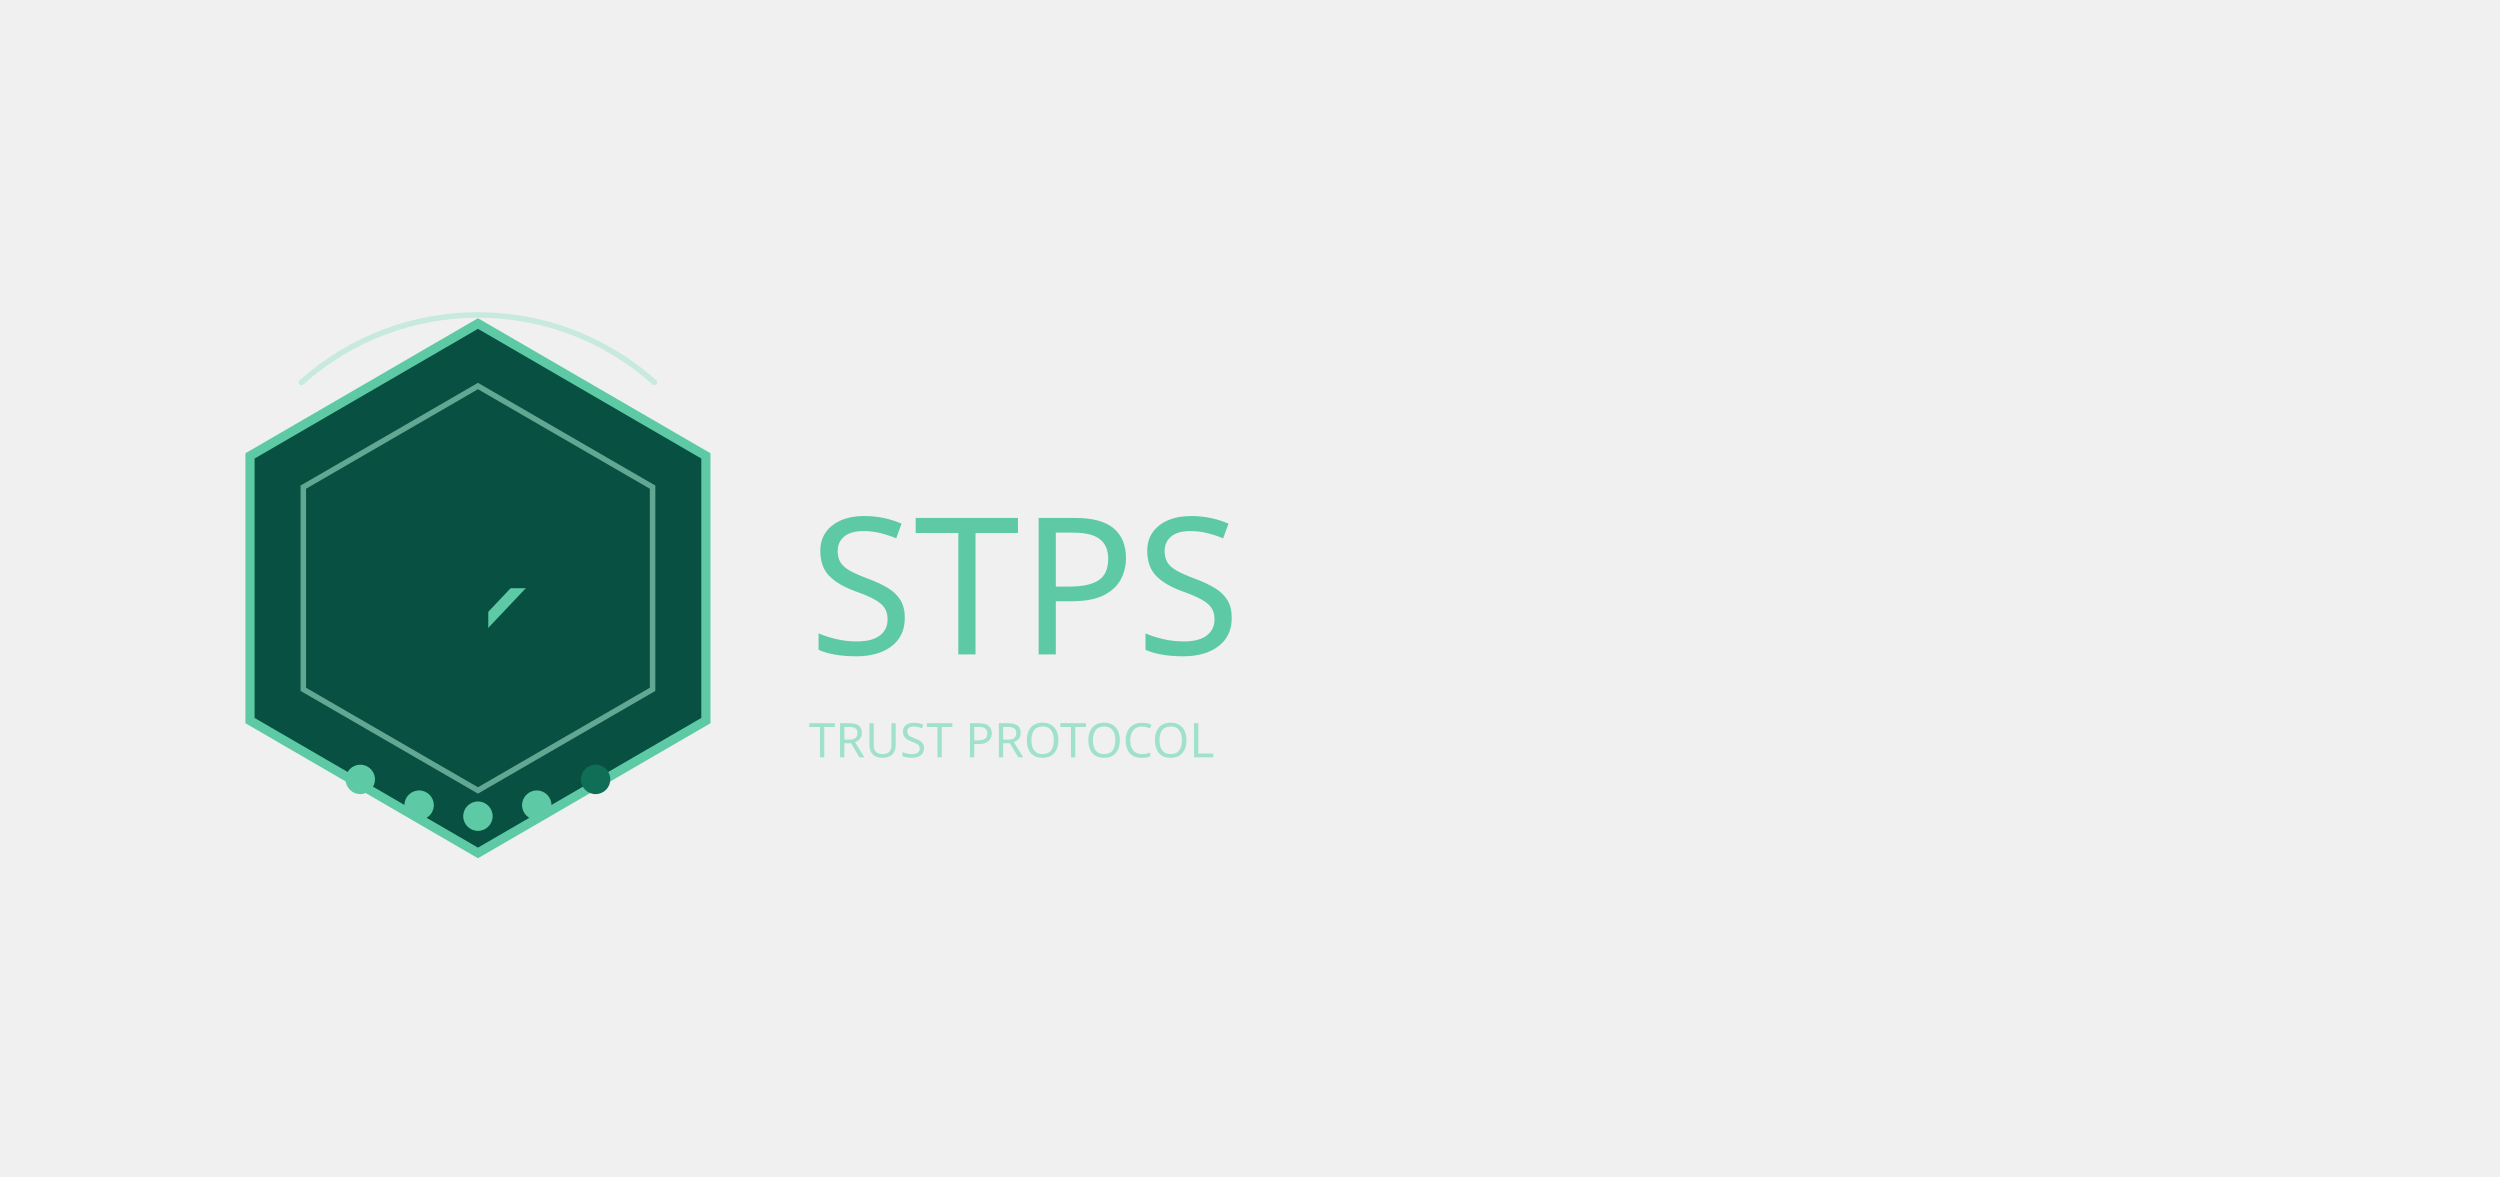
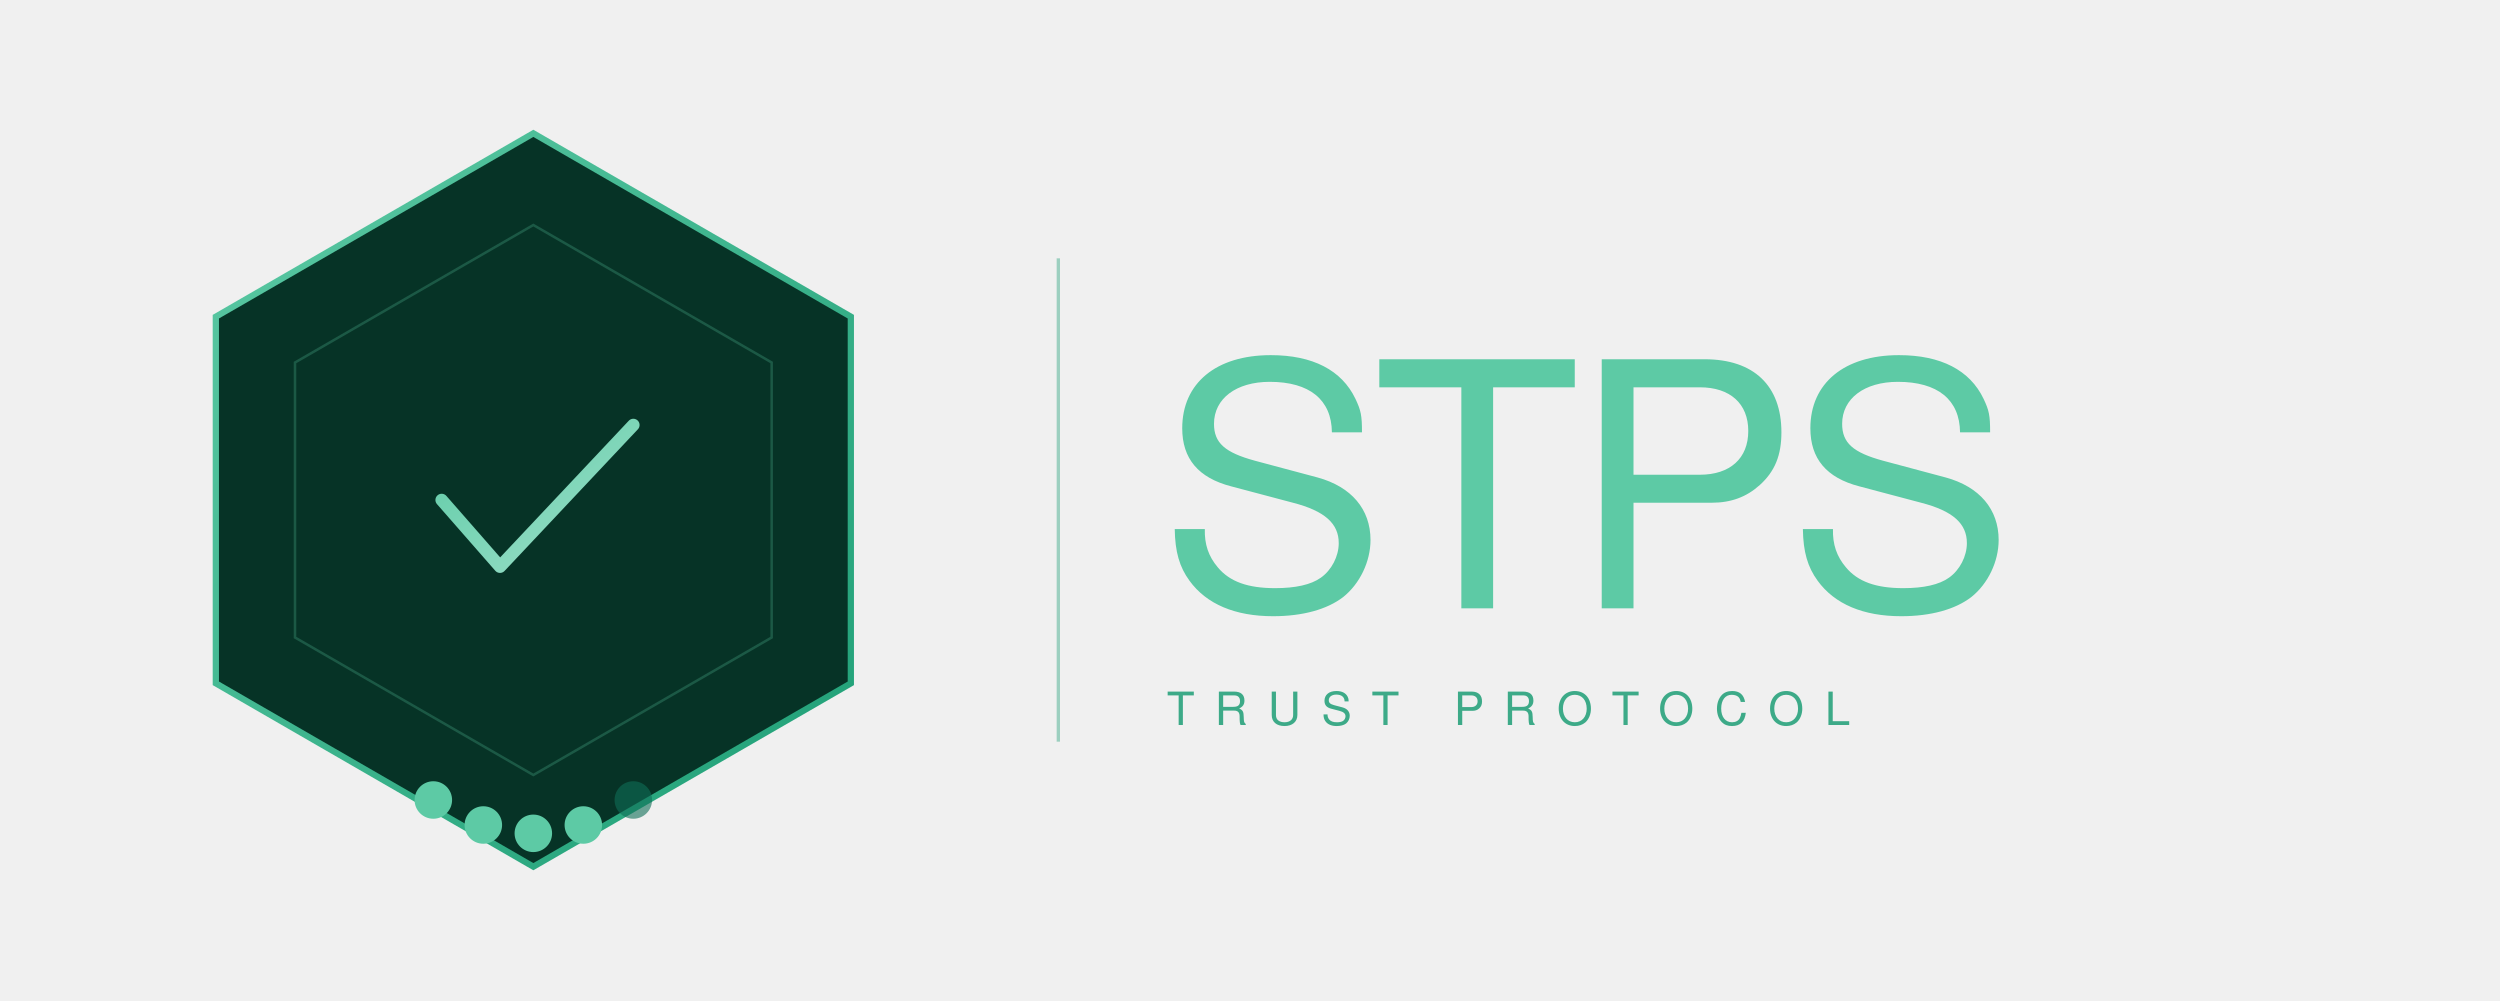
- <svg xmlns="http://www.w3.org/2000/svg" width="100%" viewBox="0 0 680 320" role="img" style="">
+ <svg xmlns="http://www.w3.org/2000/svg" width="600" height="240" viewBox="0 0 600 240" role="img">
  <defs>
-     <marker id="arrow" viewBox="0 0 10 10" refX="8" refY="5" markerWidth="6" markerHeight="6" orient="auto-start-reverse">
-       <path d="M2 1L8 5L2 9" fill="none" stroke="context-stroke" stroke-width="1.5" stroke-linecap="round" stroke-linejoin="round" />
-     </marker>
-     <mask id="imagine-text-gaps-807ek9" maskUnits="userSpaceOnUse">
-       <rect x="0" y="0" width="680" height="320" fill="white" />
-       <rect x="-124" y="-36" width="126.812" height="69" fill="black" rx="2" />
-       <rect x="-124" y="31" width="172.047" height="20" fill="black" rx="2" />
-     </mask>
+     <linearGradient id="hexStroke" x1="0%" y1="0%" x2="100%" y2="100%">
+       <stop offset="0%" stop-color="#5DCAA5" />
+       <stop offset="100%" stop-color="#1D9E75" />
+     </linearGradient>
+     <linearGradient id="checkGrad" x1="0%" y1="0%" x2="100%" y2="100%">
+       <stop offset="0%" stop-color="#5DCAA5" />
+       <stop offset="100%" stop-color="#9FE1CB" />
+     </linearGradient>
  </defs>
-   <g transform="translate(340, 160)" style="fill:rgb(0, 0, 0);stroke:none;color:rgb(255, 255, 255);stroke-width:1px;stroke-linecap:butt;stroke-linejoin:miter;opacity:1;font-family:&quot;Anthropic Sans&quot;, -apple-system, BlinkMacSystemFont, &quot;Segoe UI&quot;, sans-serif;font-size:16px;font-weight:400;text-anchor:start;dominant-baseline:auto">
-     <g transform="translate(-210, 0)" style="fill:rgb(0, 0, 0);stroke:none;color:rgb(255, 255, 255);stroke-width:1px;stroke-linecap:butt;stroke-linejoin:miter;opacity:1;font-family:&quot;Anthropic Sans&quot;, -apple-system, BlinkMacSystemFont, &quot;Segoe UI&quot;, sans-serif;font-size:16px;font-weight:400;text-anchor:start;dominant-baseline:auto">
-       <polygon points="0,-72 62,-36 62,36 0,72 -62,36 -62,-36" style="fill:rgb(8, 80, 65);stroke:none;color:rgb(255, 255, 255);stroke-width:1px;stroke-linecap:butt;stroke-linejoin:miter;opacity:1;font-family:&quot;Anthropic Sans&quot;, -apple-system, BlinkMacSystemFont, &quot;Segoe UI&quot;, sans-serif;font-size:16px;font-weight:400;text-anchor:start;dominant-baseline:auto" />
-       <polygon points="0,-72 62,-36 62,36 0,72 -62,36 -62,-36" style="fill:none;stroke:rgb(93, 202, 165);color:rgb(255, 255, 255);stroke-width:2.5px;stroke-linecap:butt;stroke-linejoin:miter;opacity:1;font-family:&quot;Anthropic Sans&quot;, -apple-system, BlinkMacSystemFont, &quot;Segoe UI&quot;, sans-serif;font-size:16px;font-weight:400;text-anchor:start;dominant-baseline:auto" />
-       <polygon points="0,-55 47.5,-27.5 47.5,27.5 0,55 -47.5,27.5 -47.5,-27.5" style="fill:none;stroke:rgb(159, 225, 203);color:rgb(255, 255, 255);stroke-width:1.5px;stroke-linecap:butt;stroke-linejoin:miter;opacity:0.6;font-family:&quot;Anthropic Sans&quot;, -apple-system, BlinkMacSystemFont, &quot;Segoe UI&quot;, sans-serif;font-size:16px;font-weight:400;text-anchor:start;dominant-baseline:auto" />
-       <path d="M -24 2 L -8 20 L 28 -18" mask="url(#imagine-text-gaps-807ek9)" style="fill:none;stroke:rgb(93, 202, 165);color:rgb(255, 255, 255);stroke-width:3px;stroke-linecap:round;stroke-linejoin:round;opacity:1;font-family:&quot;Anthropic Sans&quot;, -apple-system, BlinkMacSystemFont, &quot;Segoe UI&quot;, sans-serif;font-size:16px;font-weight:400;text-anchor:start;dominant-baseline:auto" />
-       <circle cx="-32" cy="52" r="4" style="fill:rgb(93, 202, 165);stroke:none;color:rgb(255, 255, 255);stroke-width:1px;stroke-linecap:butt;stroke-linejoin:miter;opacity:1;font-family:&quot;Anthropic Sans&quot;, -apple-system, BlinkMacSystemFont, &quot;Segoe UI&quot;, sans-serif;font-size:16px;font-weight:400;text-anchor:start;dominant-baseline:auto" />
-       <circle cx="-16" cy="59" r="4" style="fill:rgb(93, 202, 165);stroke:none;color:rgb(255, 255, 255);stroke-width:1px;stroke-linecap:butt;stroke-linejoin:miter;opacity:1;font-family:&quot;Anthropic Sans&quot;, -apple-system, BlinkMacSystemFont, &quot;Segoe UI&quot;, sans-serif;font-size:16px;font-weight:400;text-anchor:start;dominant-baseline:auto" />
-       <circle cx="0" cy="62" r="4" style="fill:rgb(93, 202, 165);stroke:none;color:rgb(255, 255, 255);stroke-width:1px;stroke-linecap:butt;stroke-linejoin:miter;opacity:1;font-family:&quot;Anthropic Sans&quot;, -apple-system, BlinkMacSystemFont, &quot;Segoe UI&quot;, sans-serif;font-size:16px;font-weight:400;text-anchor:start;dominant-baseline:auto" />
-       <circle cx="16" cy="59" r="4" style="fill:rgb(93, 202, 165);stroke:none;color:rgb(255, 255, 255);stroke-width:1px;stroke-linecap:butt;stroke-linejoin:miter;opacity:1;font-family:&quot;Anthropic Sans&quot;, -apple-system, BlinkMacSystemFont, &quot;Segoe UI&quot;, sans-serif;font-size:16px;font-weight:400;text-anchor:start;dominant-baseline:auto" />
-       <circle cx="32" cy="52" r="4" style="fill:rgb(15, 110, 86);stroke:none;color:rgb(255, 255, 255);stroke-width:1px;stroke-linecap:butt;stroke-linejoin:miter;opacity:1;font-family:&quot;Anthropic Sans&quot;, -apple-system, BlinkMacSystemFont, &quot;Segoe UI&quot;, sans-serif;font-size:16px;font-weight:400;text-anchor:start;dominant-baseline:auto" />
-       <path d="M -48 -56 A 72 72 0 0 1 48 -56" style="fill:none;stroke:rgb(159, 225, 203);color:rgb(255, 255, 255);stroke-width:1.5px;stroke-linecap:round;stroke-linejoin:miter;opacity:0.5;font-family:&quot;Anthropic Sans&quot;, -apple-system, BlinkMacSystemFont, &quot;Segoe UI&quot;, sans-serif;font-size:16px;font-weight:400;text-anchor:start;dominant-baseline:auto" />
-     </g>
-     <text x="-120" y="18" text-anchor="start" style="fill:rgb(93, 202, 165);stroke:none;color:rgb(255, 255, 255);stroke-width:1px;stroke-linecap:butt;stroke-linejoin:miter;opacity:1;font-family:&quot;Anthropic Sans&quot;, sans-serif;font-size:52px;font-weight:500;text-anchor:start;dominant-baseline:auto">STPS</text>
-     <text x="-120" y="46" text-anchor="start" style="fill:rgb(159, 225, 203);stroke:none;color:rgb(255, 255, 255);stroke-width:1px;stroke-linecap:butt;stroke-linejoin:miter;opacity:1;font-family:&quot;Anthropic Sans&quot;, sans-serif;font-size:13px;font-weight:400;text-anchor:start;dominant-baseline:auto">TRUST PROTOCOL</text>
+   <g transform="translate(128, 120)">
+     <polygon points="0,-88 76.2,-44 76.2,44 0,88 -76.2,44 -76.2,-44" fill="#063326" />
+     <polygon points="0,-88 76.2,-44 76.2,44 0,88 -76.2,44 -76.2,-44" fill="none" stroke="url(#hexStroke)" stroke-width="1.5" />
+     <polygon points="0,-66 57.2,-33 57.2,33 0,66 -57.2,33 -57.2,-33" fill="none" stroke="#5DCAA5" stroke-width="0.6" opacity="0.25" />
+     <path d="M -22 0 L -8 16 L 24 -18" fill="none" stroke="url(#checkGrad)" stroke-width="3" stroke-linecap="round" stroke-linejoin="round" />
+     <circle cx="-24" cy="72" r="4.5" fill="#5DCAA5" />
+     <circle cx="-12" cy="78" r="4.5" fill="#5DCAA5" />
+     <circle cx="0" cy="80" r="4.5" fill="#5DCAA5" />
+     <circle cx="12" cy="78" r="4.5" fill="#5DCAA5" />
+     <circle cx="24" cy="72" r="4.5" fill="#0F6E56" opacity="0.6" />
  </g>
+   <line x1="254" y1="62" x2="254" y2="178" stroke="#1D9E75" stroke-width="0.8" opacity="0.4" />
+   <text x="278" y="146" font-family="'Helvetica Neue', Helvetica, Arial, sans-serif" font-size="82" font-weight="500" letter-spacing="-1" fill="#5DCAA5" text-anchor="start">STPS</text>
+   <text x="280" y="174" font-family="'Helvetica Neue', Helvetica, Arial, sans-serif" font-size="11" font-weight="400" letter-spacing="5" fill="#1D9E75" opacity="0.85" text-anchor="start">TRUST PROTOCOL</text>
</svg>
